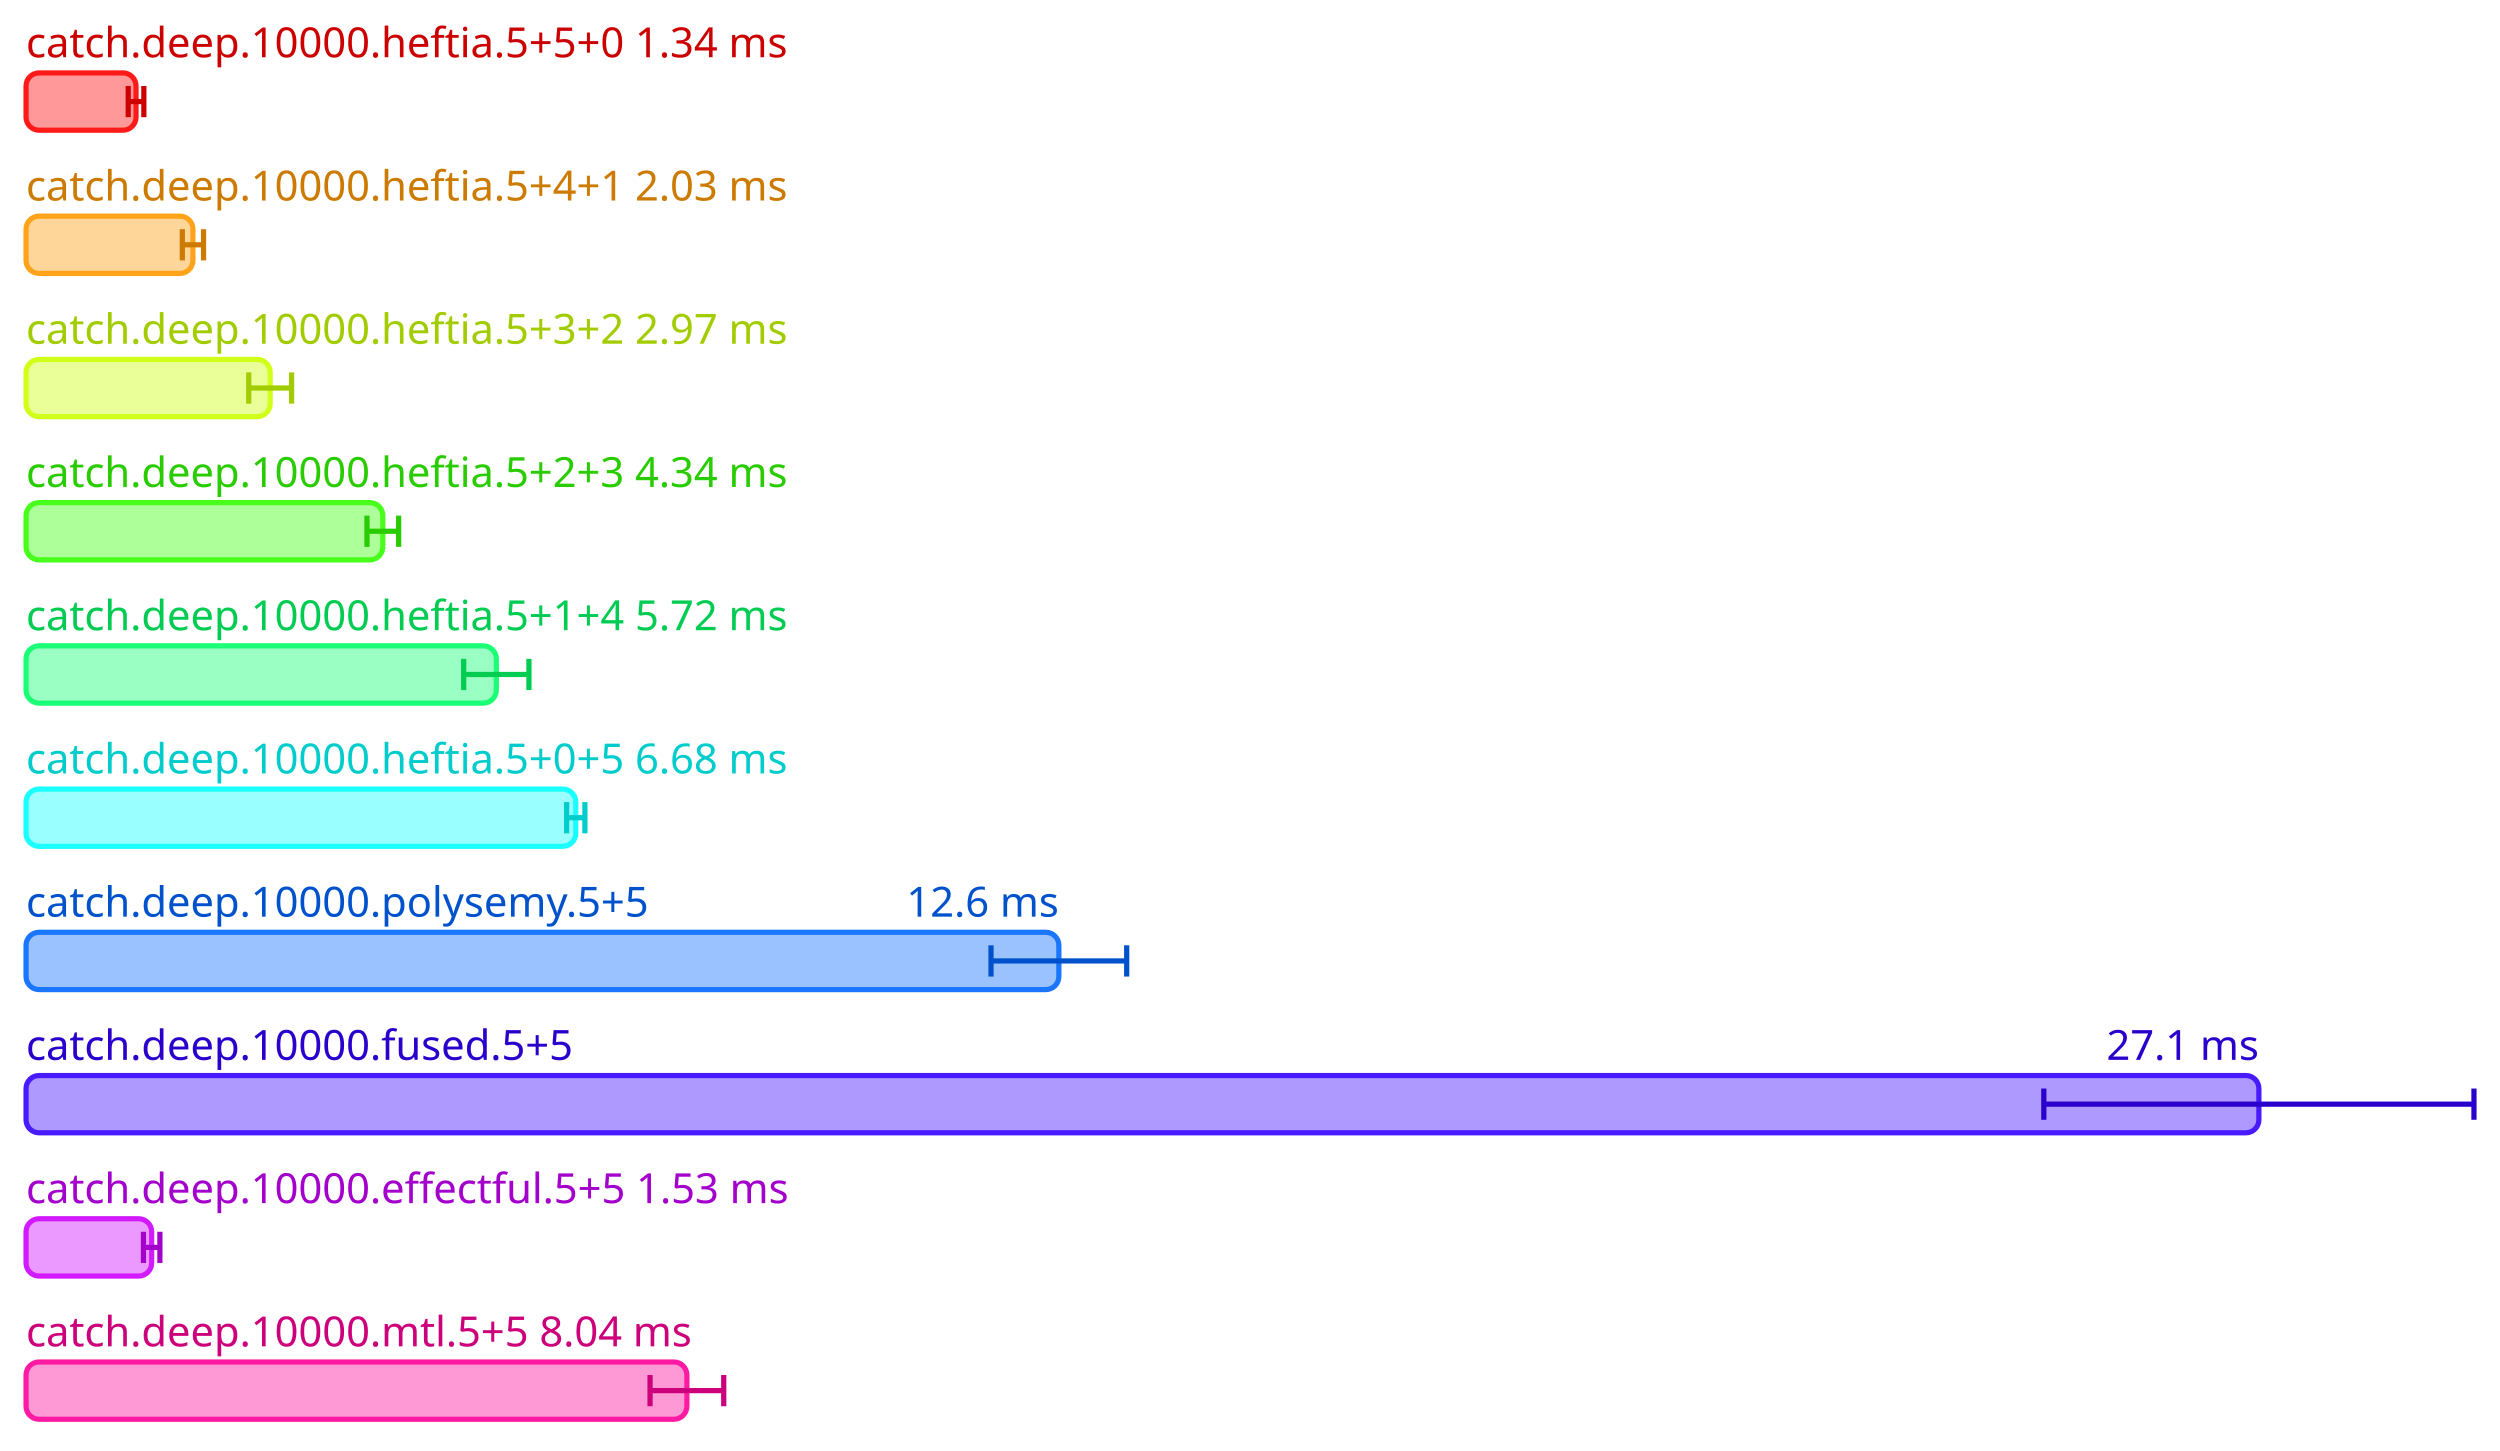
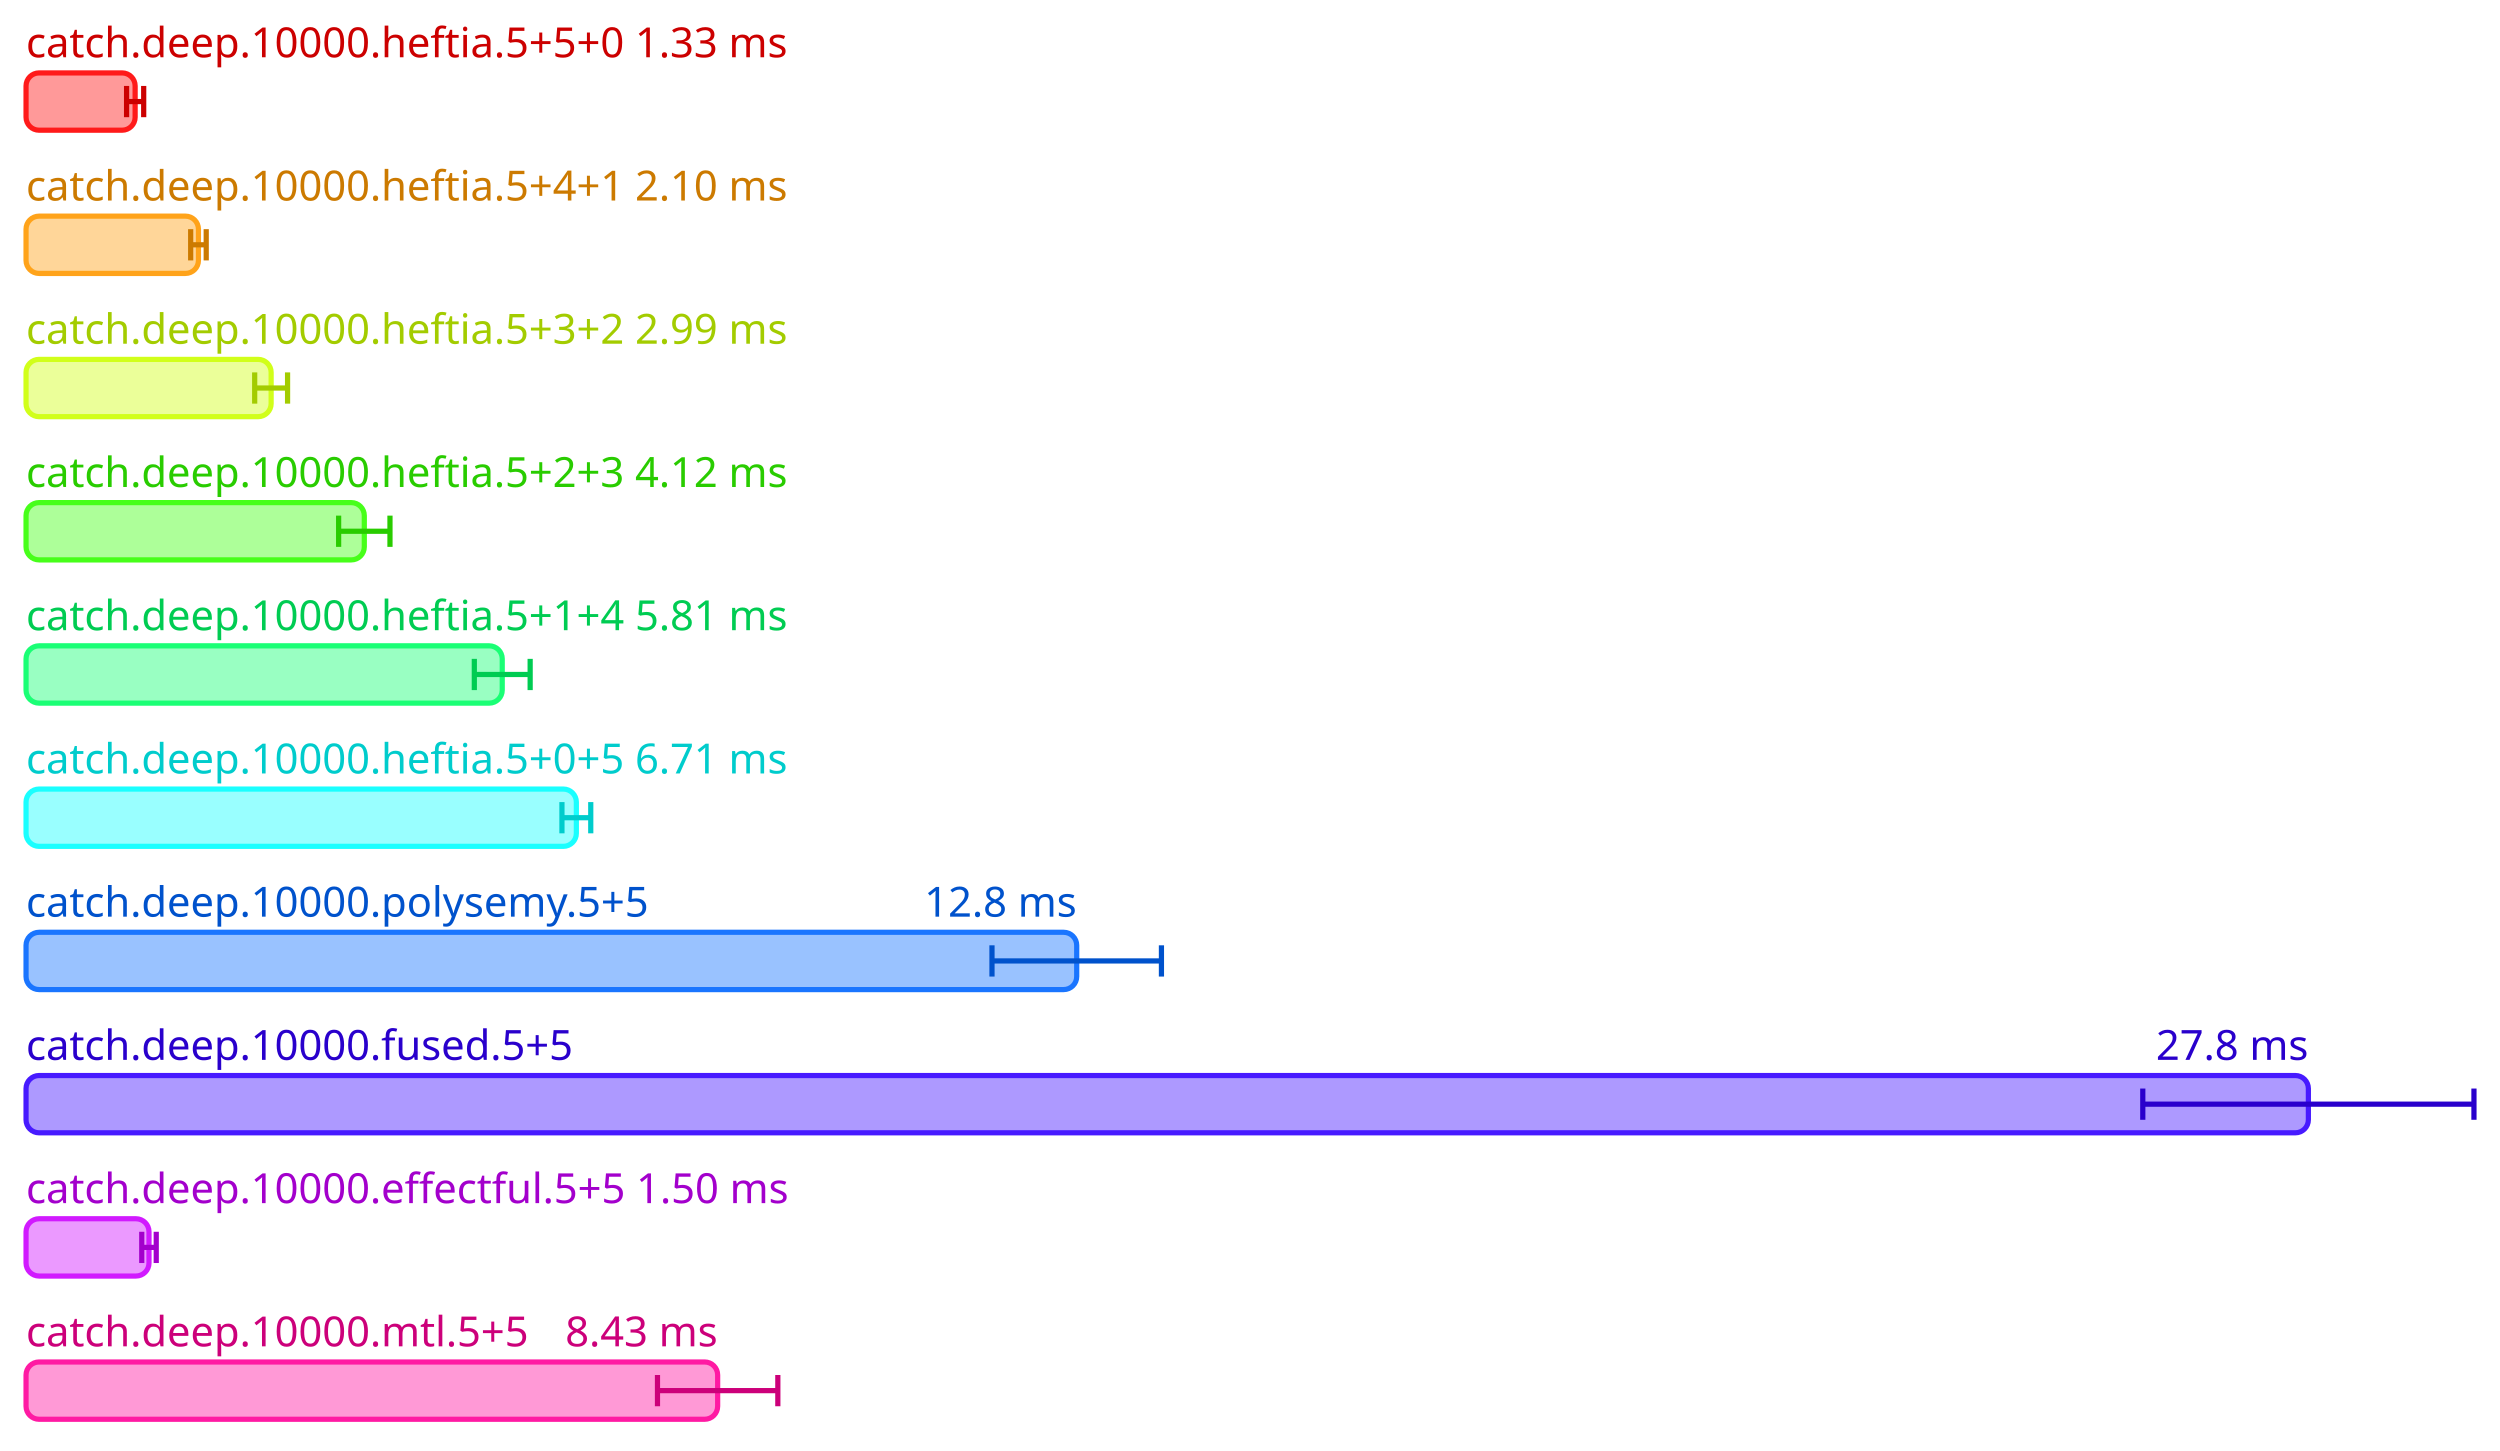
<svg xmlns="http://www.w3.org/2000/svg" height="557" width="960.0" font-size="16" font-family="sans-serif" stroke-width="2">
  <g transform="translate(10.0 0)">
-     <text fill="hsl(0, 100%, 40%)" y="22">catch.deep.10000.heftia.5+5+0 1.34 ms</text>
+     <text fill="hsl(0, 100%, 40%)" y="22">catch.deep.10000.heftia.5+5+0 1.33 ms</text>
    <g>
-       <rect y="28" rx="5" height="22" width="42.231" fill="hsl(0, 100%, 80%)" stroke="hsl(0, 100%, 55%)" />
+       <rect y="28" rx="5" height="22" width="41.891" fill="hsl(0, 100%, 80%)" stroke="hsl(0, 100%, 55%)" />
      <g stroke="hsl(0, 100%, 40%)">
-         <line x1="39.228" x2="45.234" y1="39" y2="39" />
-         <line x1="39.228" x2="39.228" y1="33" y2="45" />
-         <line x1="45.234" x2="45.234" y1="33" y2="45" />
+         <line x1="38.605" x2="45.177" y1="39" y2="39" />
+         <line x1="38.605" x2="38.605" y1="33" y2="45" />
+         <line x1="45.177" x2="45.177" y1="33" y2="45" />
      </g>
    </g>
-     <text fill="hsl(36, 100%, 40%)" y="77">catch.deep.10000.heftia.5+4+1 2.03 ms</text>
+     <text fill="hsl(36, 100%, 40%)" y="77">catch.deep.10000.heftia.5+4+1 2.10 ms</text>
    <g>
-       <rect y="83" rx="5" height="22" width="64.084" fill="hsl(36, 100%, 80%)" stroke="hsl(36, 100%, 55%)" />
+       <rect y="83" rx="5" height="22" width="66.203" fill="hsl(36, 100%, 80%)" stroke="hsl(36, 100%, 55%)" />
      <g stroke="hsl(36, 100%, 40%)">
-         <line x1="60.009" x2="68.159" y1="94" y2="94" />
-         <line x1="60.009" x2="60.009" y1="88" y2="100" />
-         <line x1="68.159" x2="68.159" y1="88" y2="100" />
+         <line x1="63.219" x2="69.186" y1="94" y2="94" />
+         <line x1="63.219" x2="63.219" y1="88" y2="100" />
+         <line x1="69.186" x2="69.186" y1="88" y2="100" />
      </g>
    </g>
-     <text fill="hsl(72, 100%, 40%)" y="132">catch.deep.10000.heftia.5+3+2 2.97 ms</text>
+     <text fill="hsl(72, 100%, 40%)" y="132">catch.deep.10000.heftia.5+3+2 2.99 ms</text>
    <g>
-       <rect y="138" rx="5" height="22" width="93.744" fill="hsl(72, 100%, 80%)" stroke="hsl(72, 100%, 55%)" />
+       <rect y="138" rx="5" height="22" width="94.113" fill="hsl(72, 100%, 80%)" stroke="hsl(72, 100%, 55%)" />
      <g stroke="hsl(72, 100%, 40%)">
-         <line x1="85.517" x2="101.972" y1="149" y2="149" />
-         <line x1="85.517" x2="85.517" y1="143" y2="155" />
-         <line x1="101.972" x2="101.972" y1="143" y2="155" />
+         <line x1="87.8" x2="100.426" y1="149" y2="149" />
+         <line x1="87.8" x2="87.8" y1="143" y2="155" />
+         <line x1="100.426" x2="100.426" y1="143" y2="155" />
      </g>
    </g>
-     <text fill="hsl(108, 100%, 40%)" y="187">catch.deep.10000.heftia.5+2+3 4.34 ms</text>
+     <text fill="hsl(108, 100%, 40%)" y="187">catch.deep.10000.heftia.5+2+3 4.12 ms</text>
    <g>
-       <rect y="193" rx="5" height="22" width="136.999" fill="hsl(108, 100%, 80%)" stroke="hsl(108, 100%, 55%)" />
+       <rect y="193" rx="5" height="22" width="129.892" fill="hsl(108, 100%, 80%)" stroke="hsl(108, 100%, 55%)" />
      <g stroke="hsl(108, 100%, 40%)">
-         <line x1="130.914" x2="143.083" y1="204" y2="204" />
-         <line x1="130.914" x2="130.914" y1="198" y2="210" />
-         <line x1="143.083" x2="143.083" y1="198" y2="210" />
+         <line x1="120.035" x2="139.75" y1="204" y2="204" />
+         <line x1="120.035" x2="120.035" y1="198" y2="210" />
+         <line x1="139.75" x2="139.75" y1="198" y2="210" />
      </g>
    </g>
-     <text fill="hsl(144, 100%, 40%)" y="242">catch.deep.10000.heftia.5+1+4 5.72 ms</text>
+     <text fill="hsl(144, 100%, 40%)" y="242">catch.deep.10000.heftia.5+1+4 5.81 ms</text>
    <g>
-       <rect y="248" rx="5" height="22" width="180.585" fill="hsl(144, 100%, 80%)" stroke="hsl(144, 100%, 55%)" />
+       <rect y="248" rx="5" height="22" width="182.858" fill="hsl(144, 100%, 80%)" stroke="hsl(144, 100%, 55%)" />
      <g stroke="hsl(144, 100%, 40%)">
-         <line x1="168.057" x2="193.113" y1="259" y2="259" />
-         <line x1="168.057" x2="168.057" y1="253" y2="265" />
-         <line x1="193.113" x2="193.113" y1="253" y2="265" />
+         <line x1="172.139" x2="193.578" y1="259" y2="259" />
+         <line x1="172.139" x2="172.139" y1="253" y2="265" />
+         <line x1="193.578" x2="193.578" y1="253" y2="265" />
      </g>
    </g>
-     <text fill="hsl(180, 100%, 40%)" y="297">catch.deep.10000.heftia.5+0+5 6.68 ms</text>
+     <text fill="hsl(180, 100%, 40%)" y="297">catch.deep.10000.heftia.5+0+5 6.71 ms</text>
    <g>
-       <rect y="303" rx="5" height="22" width="211.093" fill="hsl(180, 100%, 80%)" stroke="hsl(180, 100%, 55%)" />
+       <rect y="303" rx="5" height="22" width="211.317" fill="hsl(180, 100%, 80%)" stroke="hsl(180, 100%, 55%)" />
      <g stroke="hsl(180, 100%, 40%)">
-         <line x1="207.585" x2="214.601" y1="314" y2="314" />
-         <line x1="207.585" x2="207.585" y1="308" y2="320" />
-         <line x1="214.601" x2="214.601" y1="308" y2="320" />
+         <line x1="205.785" x2="216.849" y1="314" y2="314" />
+         <line x1="205.785" x2="205.785" y1="308" y2="320" />
+         <line x1="216.849" x2="216.849" y1="308" y2="320" />
      </g>
    </g>
    <g fill="hsl(216, 100%, 40%)">
      <text y="352">catch.deep.10000.polysemy.5+5</text>
-       <text y="352" x="396.597" text-anchor="end">12.6 ms</text>
+       <text y="352" x="403.456" text-anchor="end">12.8 ms</text>
    </g>
    <g>
-       <rect y="358" rx="5" height="22" width="396.597" fill="hsl(216, 100%, 80%)" stroke="hsl(216, 100%, 55%)" />
+       <rect y="358" rx="5" height="22" width="403.456" fill="hsl(216, 100%, 80%)" stroke="hsl(216, 100%, 55%)" />
      <g stroke="hsl(216, 100%, 40%)">
-         <line x1="370.548" x2="422.646" y1="369" y2="369" />
-         <line x1="370.548" x2="370.548" y1="363" y2="375" />
-         <line x1="422.646" x2="422.646" y1="363" y2="375" />
+         <line x1="370.92" x2="435.992" y1="369" y2="369" />
+         <line x1="370.92" x2="370.92" y1="363" y2="375" />
+         <line x1="435.992" x2="435.992" y1="363" y2="375" />
      </g>
    </g>
    <g fill="hsl(252, 100%, 40%)">
      <text y="407">catch.deep.10000.fused.5+5</text>
-       <text y="407" x="857.413" text-anchor="end">27.1 ms</text>
+       <text y="407" x="876.414" text-anchor="end">27.8 ms</text>
    </g>
    <g>
-       <rect y="413" rx="5" height="22" width="857.413" fill="hsl(252, 100%, 80%)" stroke="hsl(252, 100%, 55%)" />
+       <rect y="413" rx="5" height="22" width="876.414" fill="hsl(252, 100%, 80%)" stroke="hsl(252, 100%, 55%)" />
      <g stroke="hsl(252, 100%, 40%)">
-         <line x1="774.827" x2="940.0" y1="424" y2="424" />
-         <line x1="774.827" x2="774.827" y1="418" y2="430" />
+         <line x1="812.829" x2="940.0" y1="424" y2="424" />
+         <line x1="812.829" x2="812.829" y1="418" y2="430" />
        <line x1="940.0" x2="940.0" y1="418" y2="430" />
      </g>
    </g>
-     <text fill="hsl(288, 100%, 40%)" y="462">catch.deep.10000.effectful.5+5 1.53 ms</text>
+     <text fill="hsl(288, 100%, 40%)" y="462">catch.deep.10000.effectful.5+5 1.50 ms</text>
    <g>
-       <rect y="468" rx="5" height="22" width="48.238" fill="hsl(288, 100%, 80%)" stroke="hsl(288, 100%, 55%)" />
+       <rect y="468" rx="5" height="22" width="47.215" fill="hsl(288, 100%, 80%)" stroke="hsl(288, 100%, 55%)" />
      <g stroke="hsl(288, 100%, 40%)">
-         <line x1="45.077" x2="51.4" y1="479" y2="479" />
-         <line x1="45.077" x2="45.077" y1="473" y2="485" />
-         <line x1="51.4" x2="51.4" y1="473" y2="485" />
+         <line x1="44.432" x2="49.997" y1="479" y2="479" />
+         <line x1="44.432" x2="44.432" y1="473" y2="485" />
+         <line x1="49.997" x2="49.997" y1="473" y2="485" />
      </g>
    </g>
-     <text fill="hsl(324, 100%, 40%)" y="517">catch.deep.10000.mtl.5+5 8.04 ms</text>
+     <g fill="hsl(324, 100%, 40%)">
+       <text y="517">catch.deep.10000.mtl.5+5</text>
+       <text y="517" x="265.58" text-anchor="end">8.43 ms</text>
+     </g>
    <g>
-       <rect y="523" rx="5" height="22" width="253.765" fill="hsl(324, 100%, 80%)" stroke="hsl(324, 100%, 55%)" />
+       <rect y="523" rx="5" height="22" width="265.58" fill="hsl(324, 100%, 80%)" stroke="hsl(324, 100%, 55%)" />
      <g stroke="hsl(324, 100%, 40%)">
-         <line x1="239.619" x2="267.912" y1="534" y2="534" />
-         <line x1="239.619" x2="239.619" y1="528" y2="540" />
-         <line x1="267.912" x2="267.912" y1="528" y2="540" />
+         <line x1="242.473" x2="288.687" y1="534" y2="534" />
+         <line x1="242.473" x2="242.473" y1="528" y2="540" />
+         <line x1="288.687" x2="288.687" y1="528" y2="540" />
      </g>
    </g>
  </g>
</svg>
